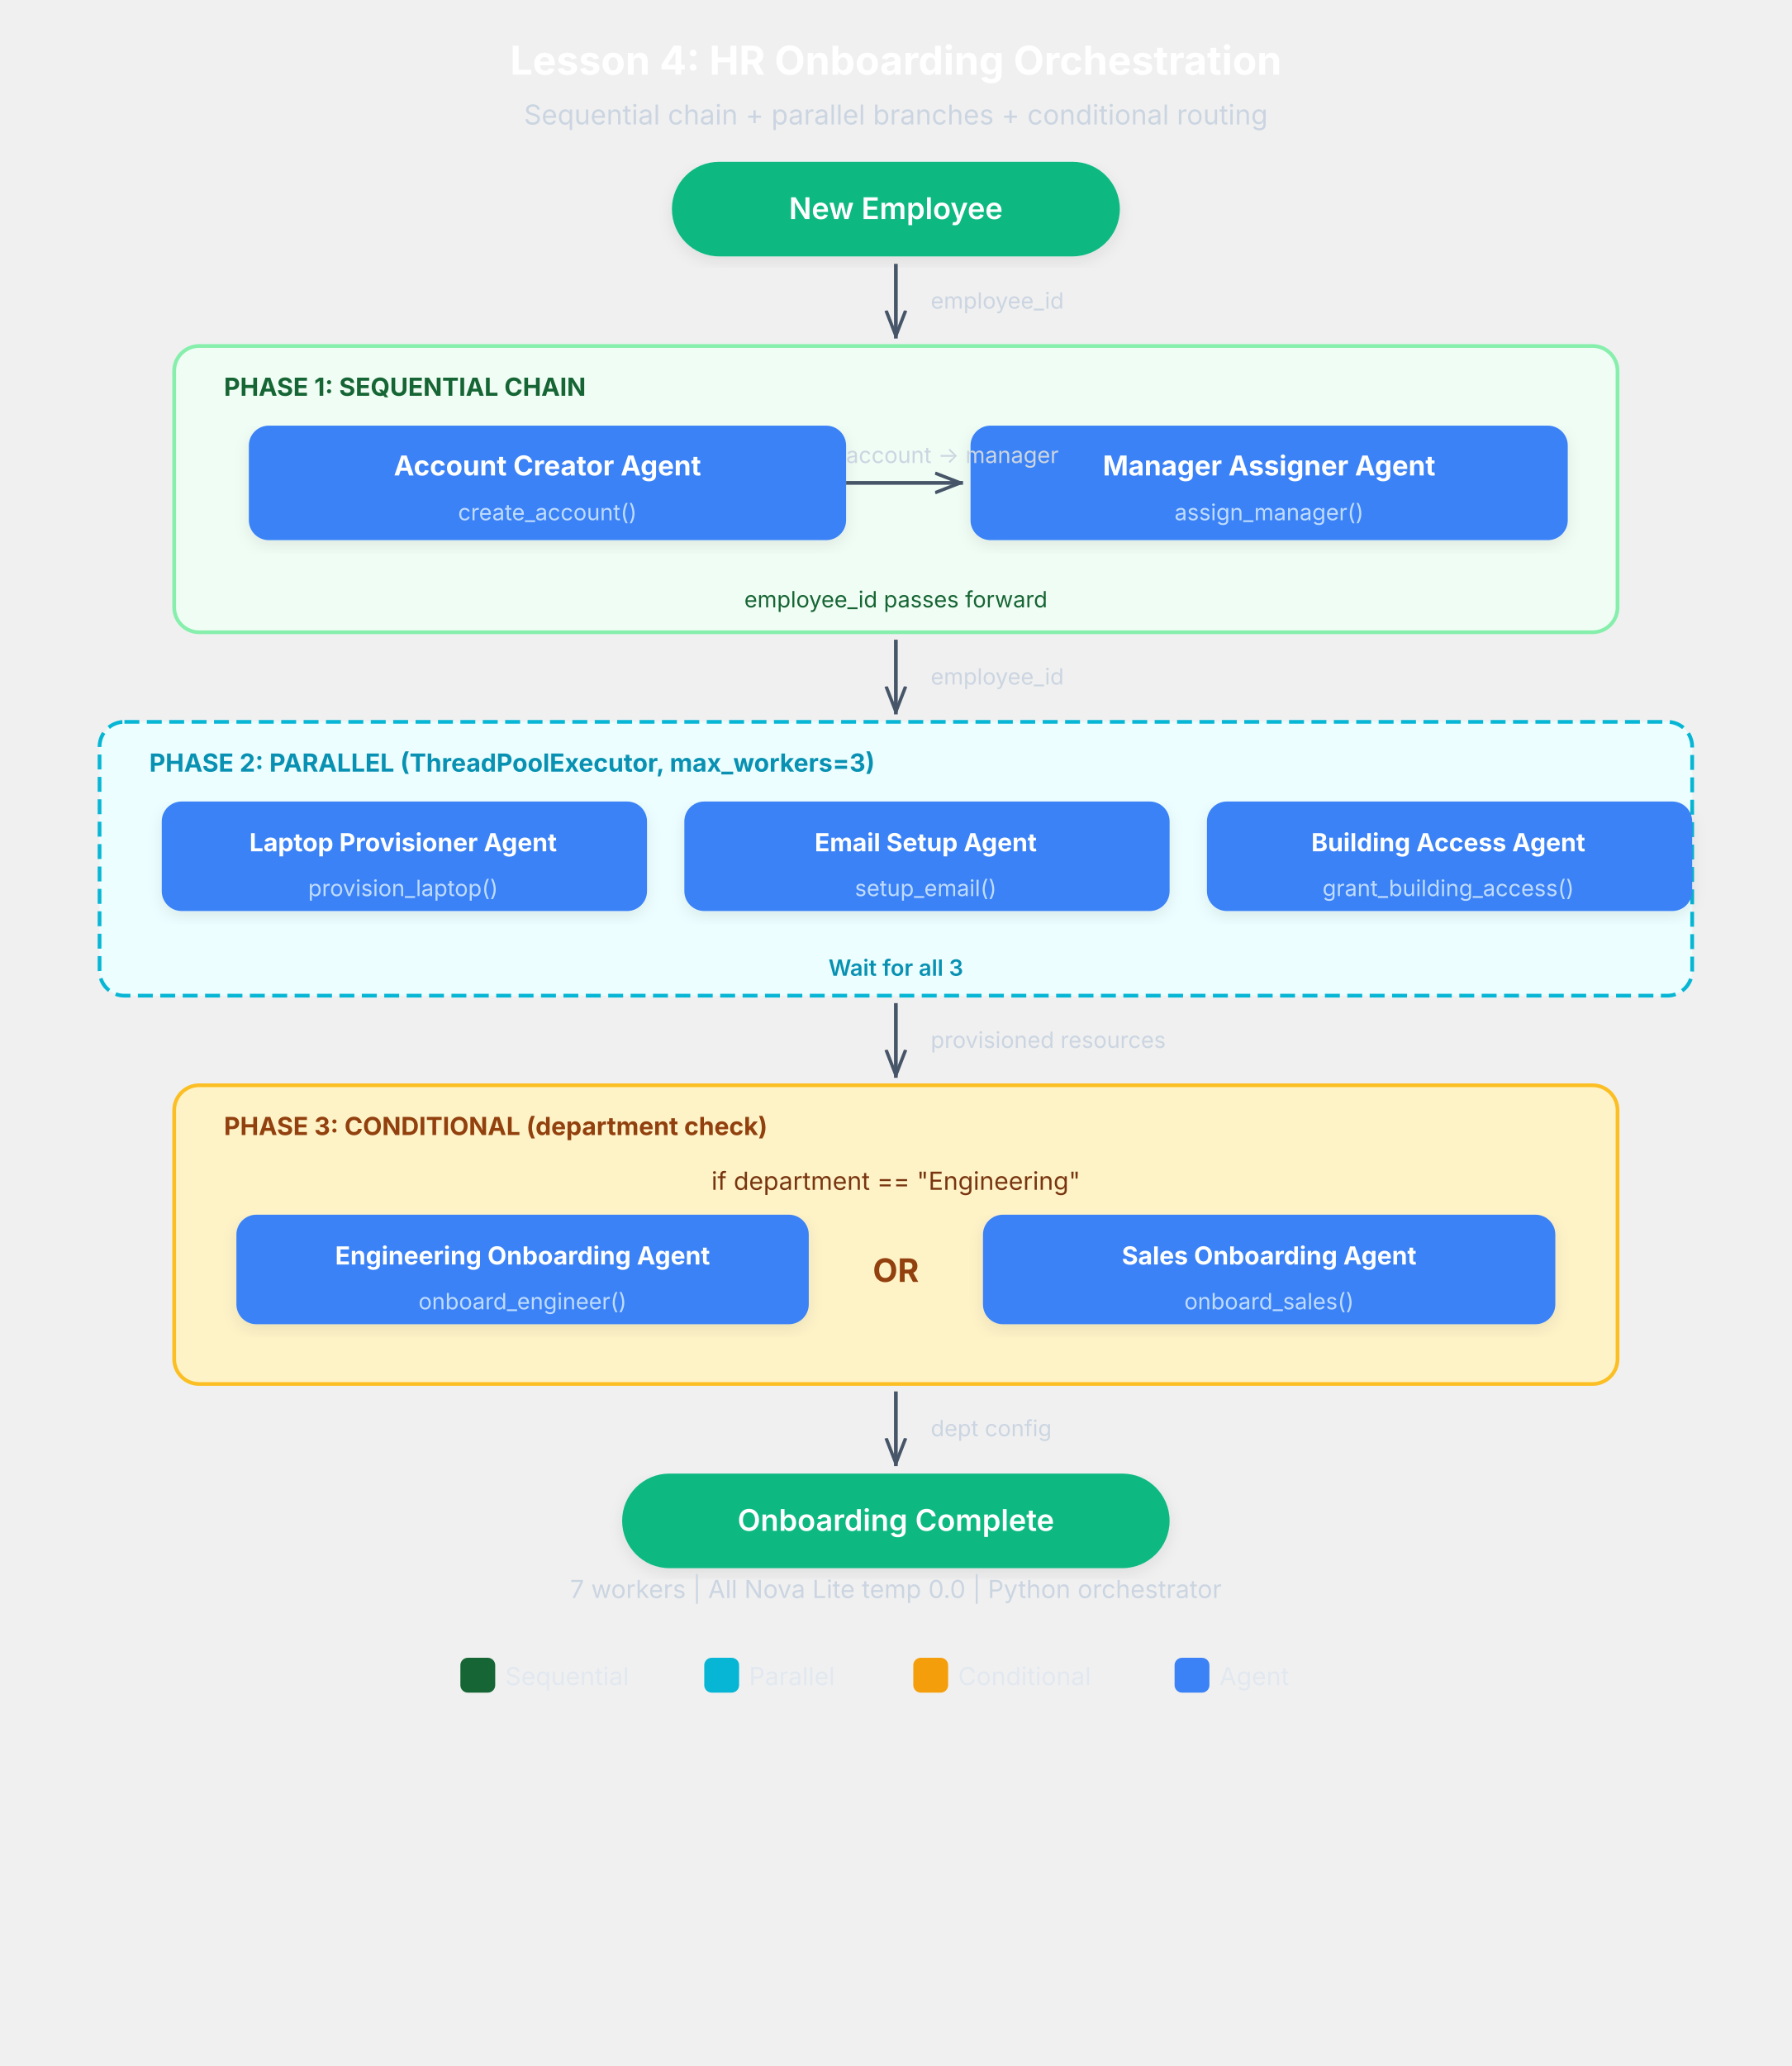
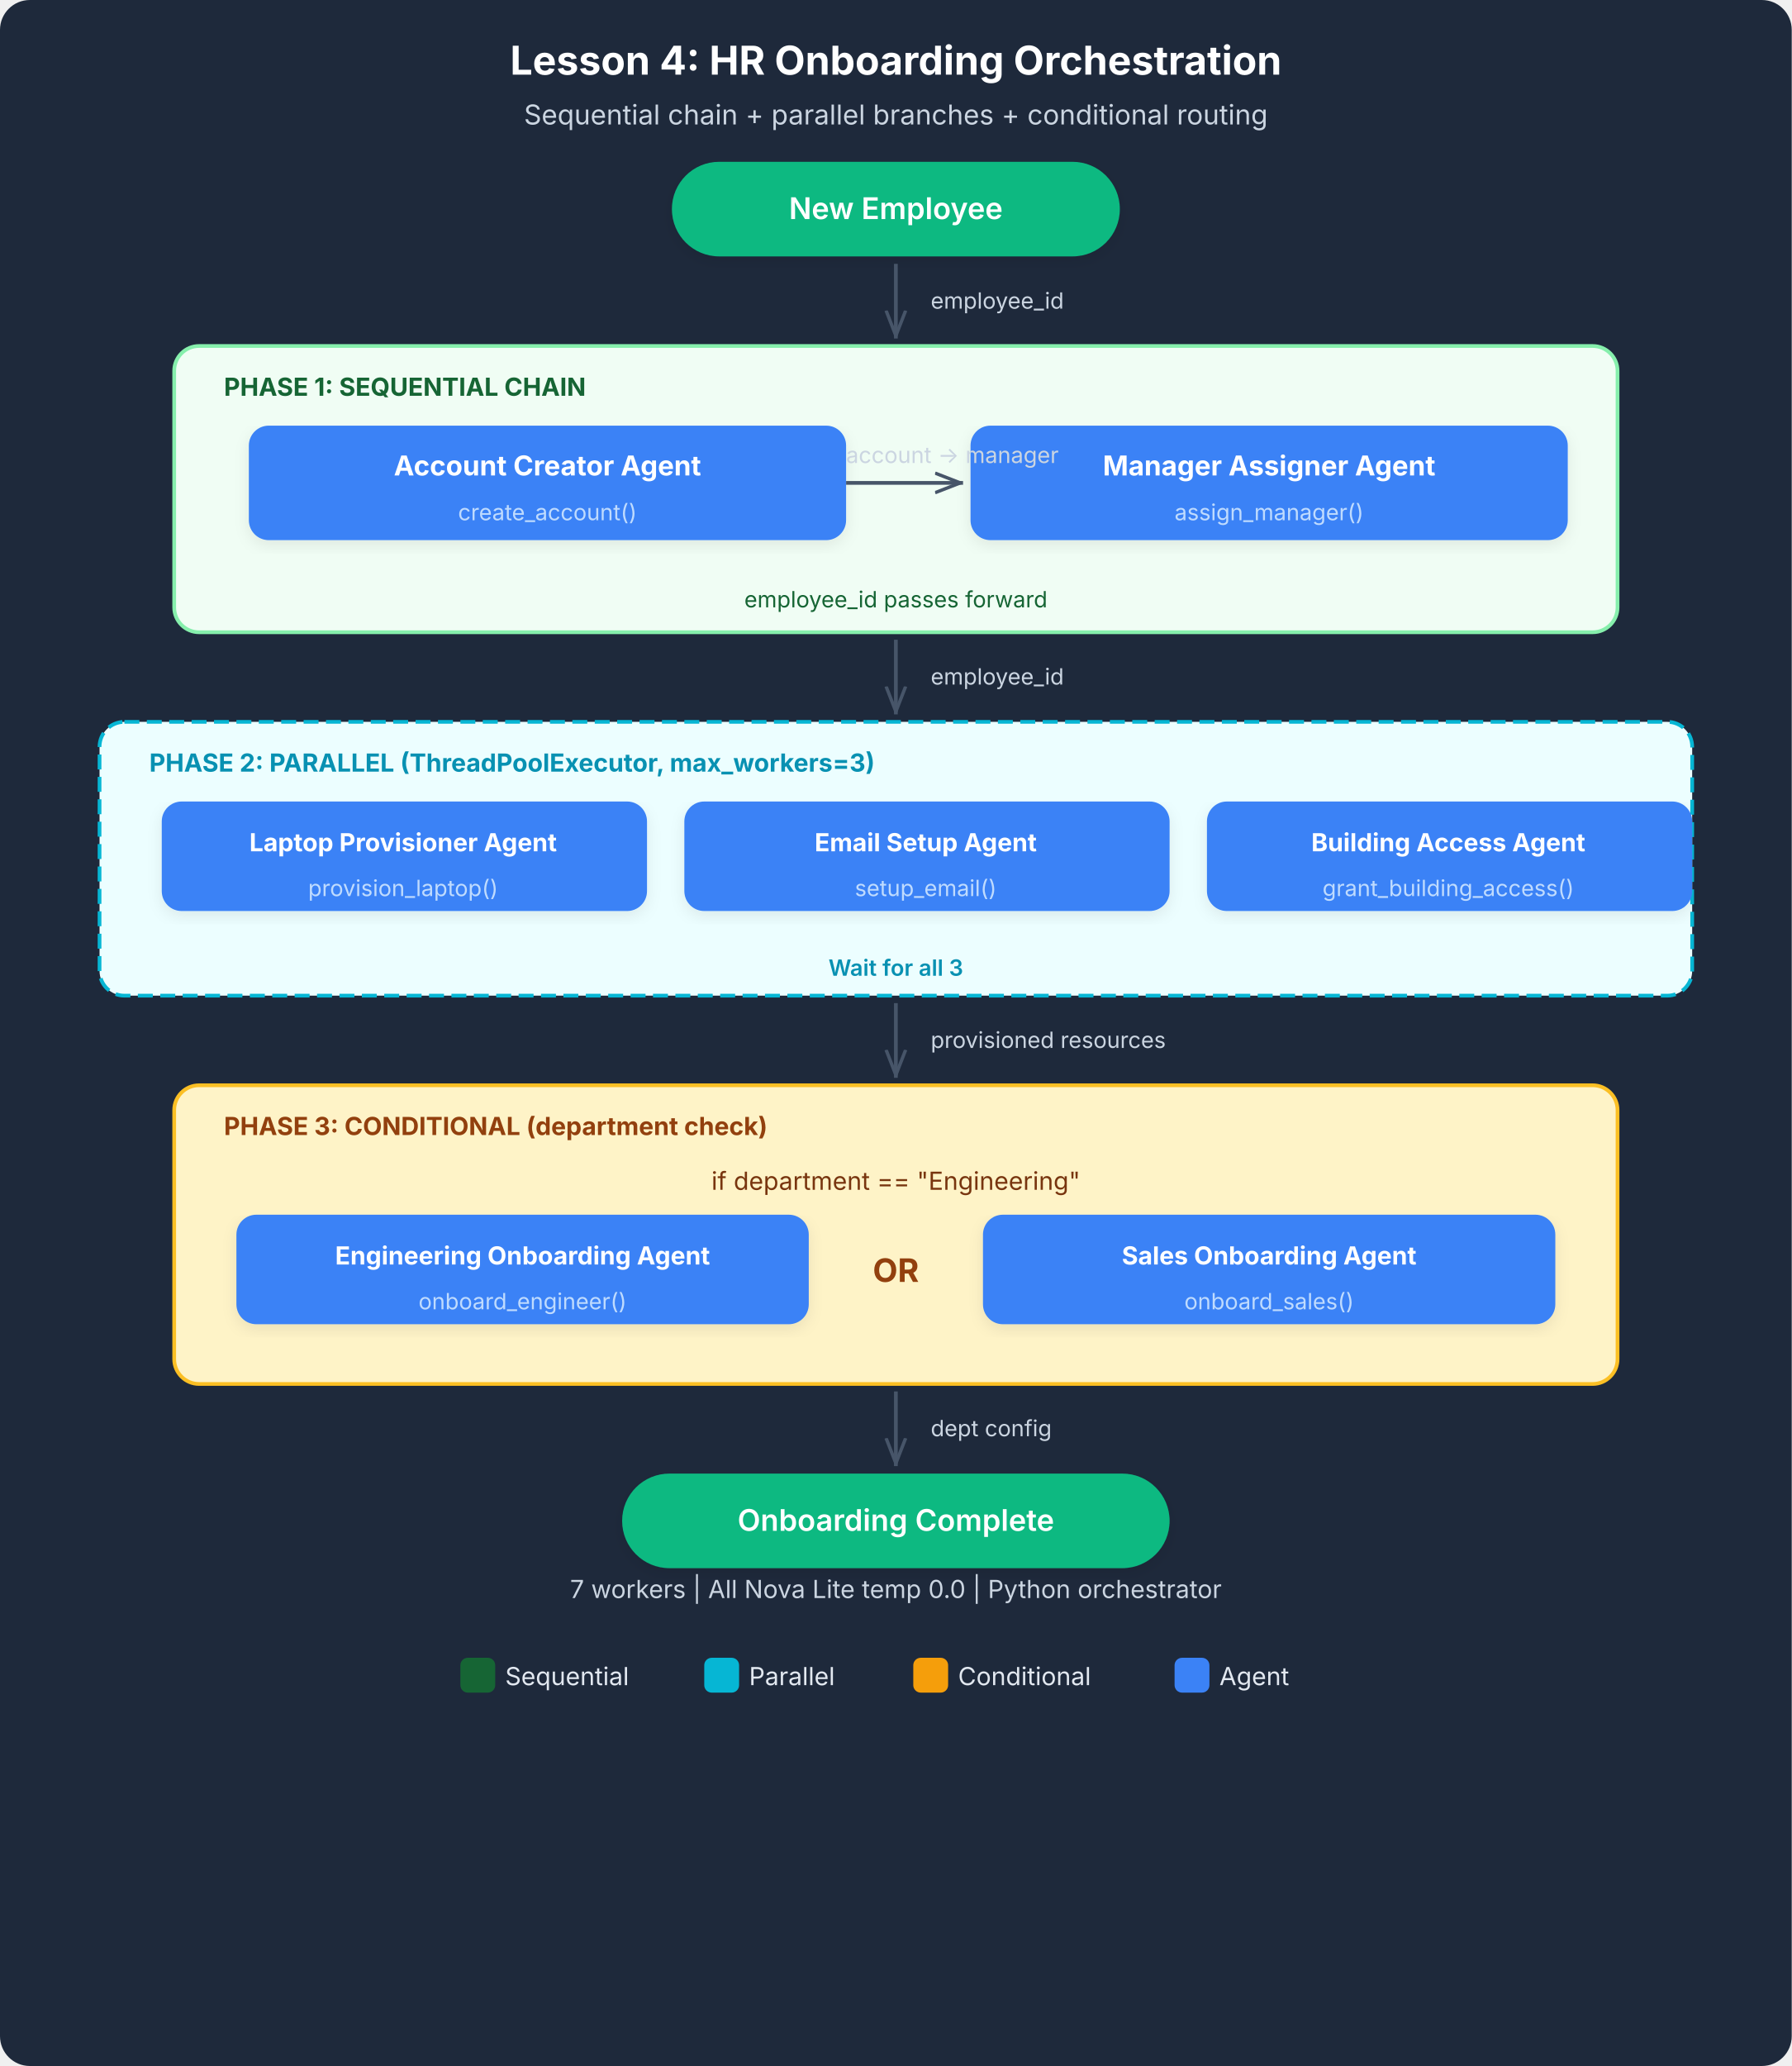
<svg xmlns="http://www.w3.org/2000/svg" viewBox="0 0 720 830" font-family="system-ui, -apple-system, &quot;Segoe UI&quot;, sans-serif">
  <defs>
    <filter id="sh" x="-4%" y="-4%" width="108%" height="116%">
      <feDropShadow dx="0" dy="2" stdDeviation="3" flood-opacity="0.08" />
    </filter>
    <marker id="a" viewBox="0 0 10 8" refX="10" refY="4" markerWidth="8" markerHeight="6" orient="auto">
      <path d="M0,0.5 L9,4 L0,7.5" fill="none" stroke="#475569" stroke-width="1.2" stroke-linejoin="round" />
    </marker>
    <marker id="ah" viewBox="0 0 10 8" refX="10" refY="4" markerWidth="8" markerHeight="6" orient="auto">
      <path d="M0,0.5 L9,4 L0,7.5" fill="none" stroke="#475569" stroke-width="1.2" stroke-linejoin="round" />
    </marker>
  </defs>
+   <rect width="720" height="830" rx="12" fill="#1e293b" />
  <text x="360" y="30" text-anchor="middle" font-size="16" font-weight="700" fill="#ffffff">Lesson 4: HR Onboarding Orchestration</text>
  <text x="360" y="50" text-anchor="middle" font-size="11" fill="#cbd5e1">Sequential chain + parallel branches + conditional routing</text>
  <rect x="270" y="65" width="180" height="38" rx="19" fill="#10b981" filter="url(#sh)" />
  <text x="360" y="88" text-anchor="middle" font-size="12" font-weight="600" fill="white">New Employee</text>
  <rect x="70" y="139" width="580" height="115" rx="10" fill="#f0fdf4" stroke="#86efac" stroke-width="1.5" />
  <text x="90" y="159" font-size="10" font-weight="700" fill="#166534">PHASE 1: SEQUENTIAL CHAIN</text>
  <rect x="100" y="171" width="240" height="46" rx="8" fill="#3b82f6" filter="url(#sh)" />
  <text x="220" y="191" text-anchor="middle" font-size="11" font-weight="700" fill="white">Account Creator Agent</text>
  <text x="220" y="209" text-anchor="middle" font-size="9" fill="#bfdbfe">create_account()</text>
  <rect x="390" y="171" width="240" height="46" rx="8" fill="#3b82f6" filter="url(#sh)" />
  <text x="510" y="191" text-anchor="middle" font-size="11" font-weight="700" fill="white">Manager Assigner Agent</text>
  <text x="510" y="209" text-anchor="middle" font-size="9" fill="#bfdbfe">assign_manager()</text>
  <text x="360" y="244" text-anchor="middle" font-size="9" fill="#166534">employee_id passes forward</text>
  <rect x="40" y="290" width="640" height="110" rx="10" fill="#ecfeff" stroke="#06b6d4" stroke-width="1.5" stroke-dasharray="6,3" />
  <text x="60" y="310" font-size="10" font-weight="700" fill="#0891b2">PHASE 2: PARALLEL (ThreadPoolExecutor, max_workers=3)</text>
  <rect x="65" y="322" width="195" height="44" rx="8" fill="#3b82f6" filter="url(#sh)" />
  <text x="162" y="342" text-anchor="middle" font-size="10" font-weight="700" fill="white">Laptop Provisioner Agent</text>
  <text x="162" y="360" text-anchor="middle" font-size="9" fill="#bfdbfe">provision_laptop()</text>
  <rect x="275" y="322" width="195" height="44" rx="8" fill="#3b82f6" filter="url(#sh)" />
  <text x="372" y="342" text-anchor="middle" font-size="10" font-weight="700" fill="white">Email Setup Agent</text>
  <text x="372" y="360" text-anchor="middle" font-size="9" fill="#bfdbfe">setup_email()</text>
  <rect x="485" y="322" width="195" height="44" rx="8" fill="#3b82f6" filter="url(#sh)" />
  <text x="582" y="342" text-anchor="middle" font-size="10" font-weight="700" fill="white">Building Access Agent</text>
  <text x="582" y="360" text-anchor="middle" font-size="9" fill="#bfdbfe">grant_building_access()</text>
  <text x="360" y="392" text-anchor="middle" font-size="9" font-weight="600" fill="#0891b2">Wait for all 3</text>
  <rect x="70" y="436" width="580" height="120" rx="10" fill="#fef3c7" stroke="#fbbf24" stroke-width="1.5" />
  <text x="90" y="456" font-size="10" font-weight="700" fill="#92400e">PHASE 3: CONDITIONAL (department check)</text>
  <text x="360" y="478" text-anchor="middle" font-size="10" fill="#78350f">if department == "Engineering"</text>
  <rect x="95" y="488" width="230" height="44" rx="8" fill="#3b82f6" filter="url(#sh)" />
  <text x="210" y="508" text-anchor="middle" font-size="10" font-weight="700" fill="white">Engineering Onboarding Agent</text>
  <text x="210" y="526" text-anchor="middle" font-size="9" fill="#bfdbfe">onboard_engineer()</text>
  <text x="360" y="515" text-anchor="middle" font-size="13" font-weight="700" fill="#92400e">OR</text>
  <rect x="395" y="488" width="230" height="44" rx="8" fill="#3b82f6" filter="url(#sh)" />
  <text x="510" y="508" text-anchor="middle" font-size="10" font-weight="700" fill="white">Sales Onboarding Agent</text>
  <text x="510" y="526" text-anchor="middle" font-size="9" fill="#bfdbfe">onboard_sales()</text>
  <rect x="250" y="592" width="220" height="38" rx="19" fill="#10b981" filter="url(#sh)" />
  <text x="360" y="615" text-anchor="middle" font-size="12" font-weight="600" fill="white">Onboarding Complete</text>
  <text x="360" y="642" text-anchor="middle" font-size="10" fill="#cbd5e1">7 workers | All Nova Lite temp 0.0 | Python orchestrator</text>
  <rect x="185" y="666" width="14" height="14" rx="3" fill="#166534" />
  <text x="203" y="677" font-size="10" fill="#e2e8f0">Sequential</text>
  <rect x="283" y="666" width="14" height="14" rx="3" fill="#06b6d4" />
  <text x="301" y="677" font-size="10" fill="#e2e8f0">Parallel</text>
  <rect x="367" y="666" width="14" height="14" rx="3" fill="#f59e0b" />
  <text x="385" y="677" font-size="10" fill="#e2e8f0">Conditional</text>
  <rect x="472" y="666" width="14" height="14" rx="3" fill="#3b82f6" />
  <text x="490" y="677" font-size="10" fill="#e2e8f0">Agent</text>
  <g id="arrows">
    <line x1="360" y1="106" x2="360" y2="136" stroke="#475569" stroke-width="1.5" marker-end="url(#a)" />
    <text x="374" y="124" font-size="9" fill="#cbd5e1">employee_id</text>
    <line x1="340" y1="194" x2="387" y2="194" stroke="#475569" stroke-width="1.5" marker-end="url(#ah)" />
    <text x="340" y="186" font-size="9" fill="#cbd5e1">account → manager</text>
    <line x1="360" y1="257" x2="360" y2="287" stroke="#475569" stroke-width="1.5" marker-end="url(#a)" />
    <text x="374" y="275" font-size="9" fill="#cbd5e1">employee_id</text>
    <line x1="360" y1="403" x2="360" y2="433" stroke="#475569" stroke-width="1.5" marker-end="url(#a)" />
    <text x="374" y="421" font-size="9" fill="#cbd5e1">provisioned resources</text>
    <line x1="360" y1="559" x2="360" y2="589" stroke="#475569" stroke-width="1.5" marker-end="url(#a)" />
    <text x="374" y="577" font-size="9" fill="#cbd5e1">dept config</text>
  </g>
</svg>
